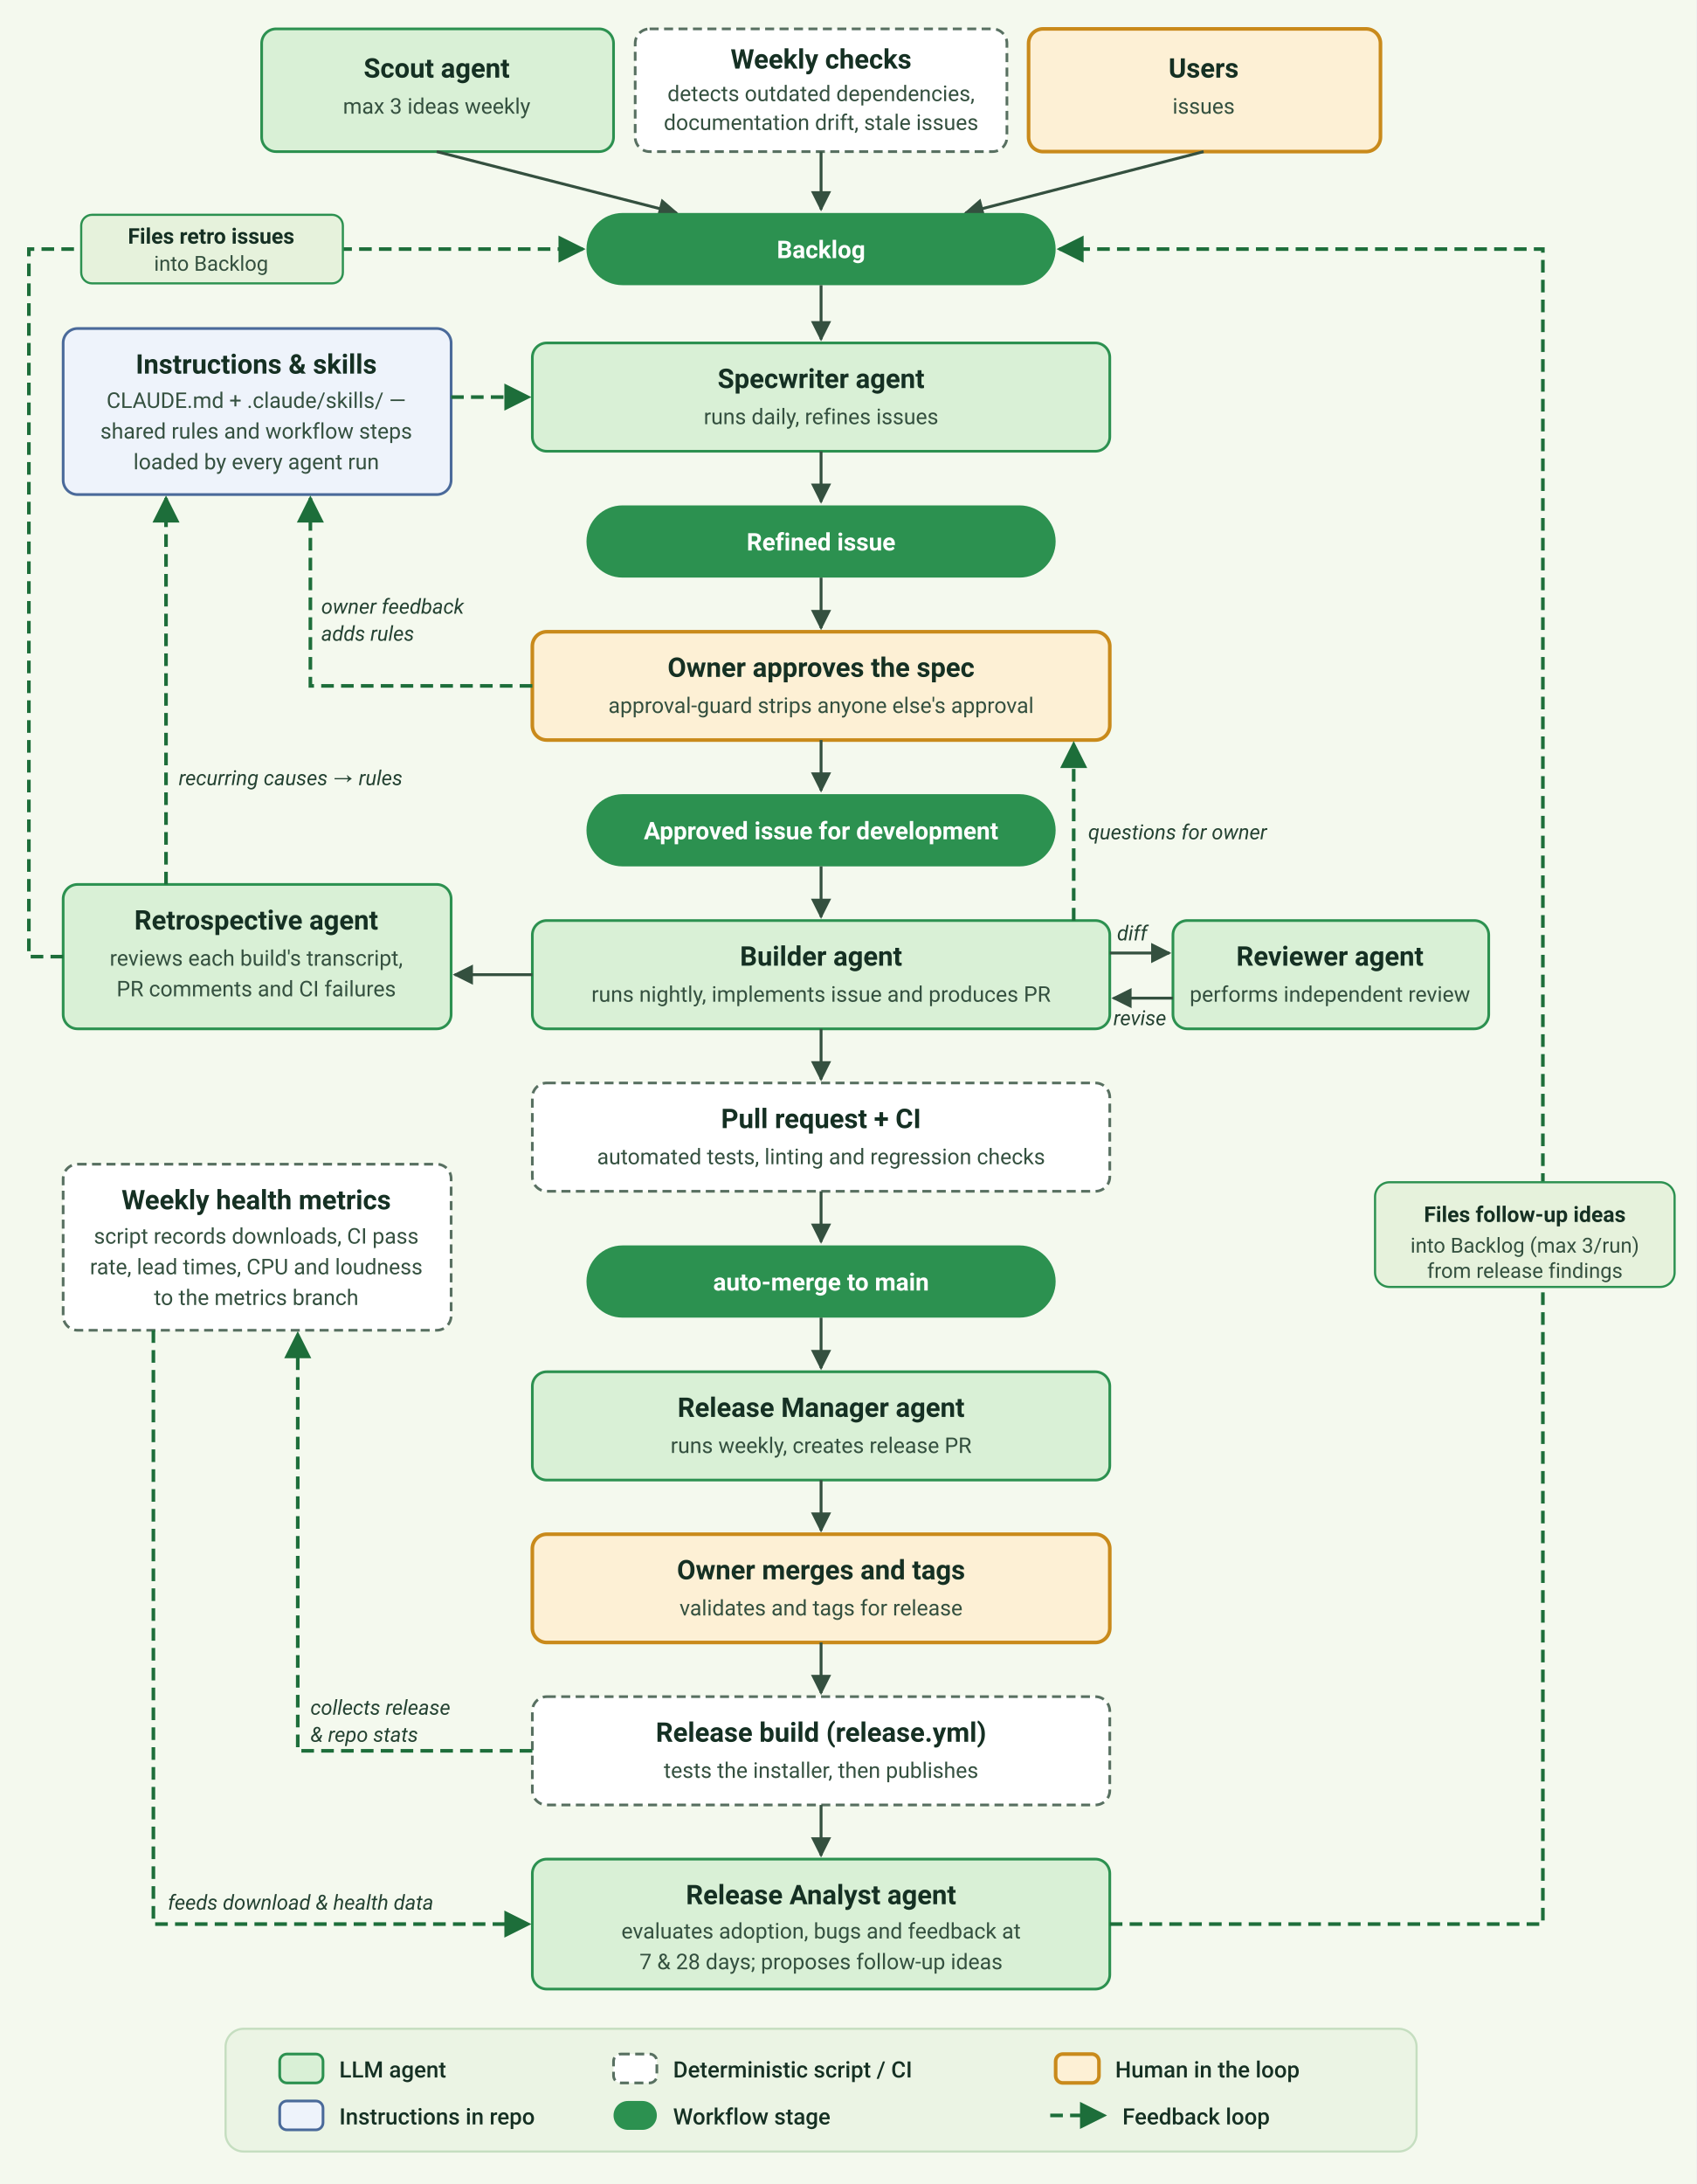
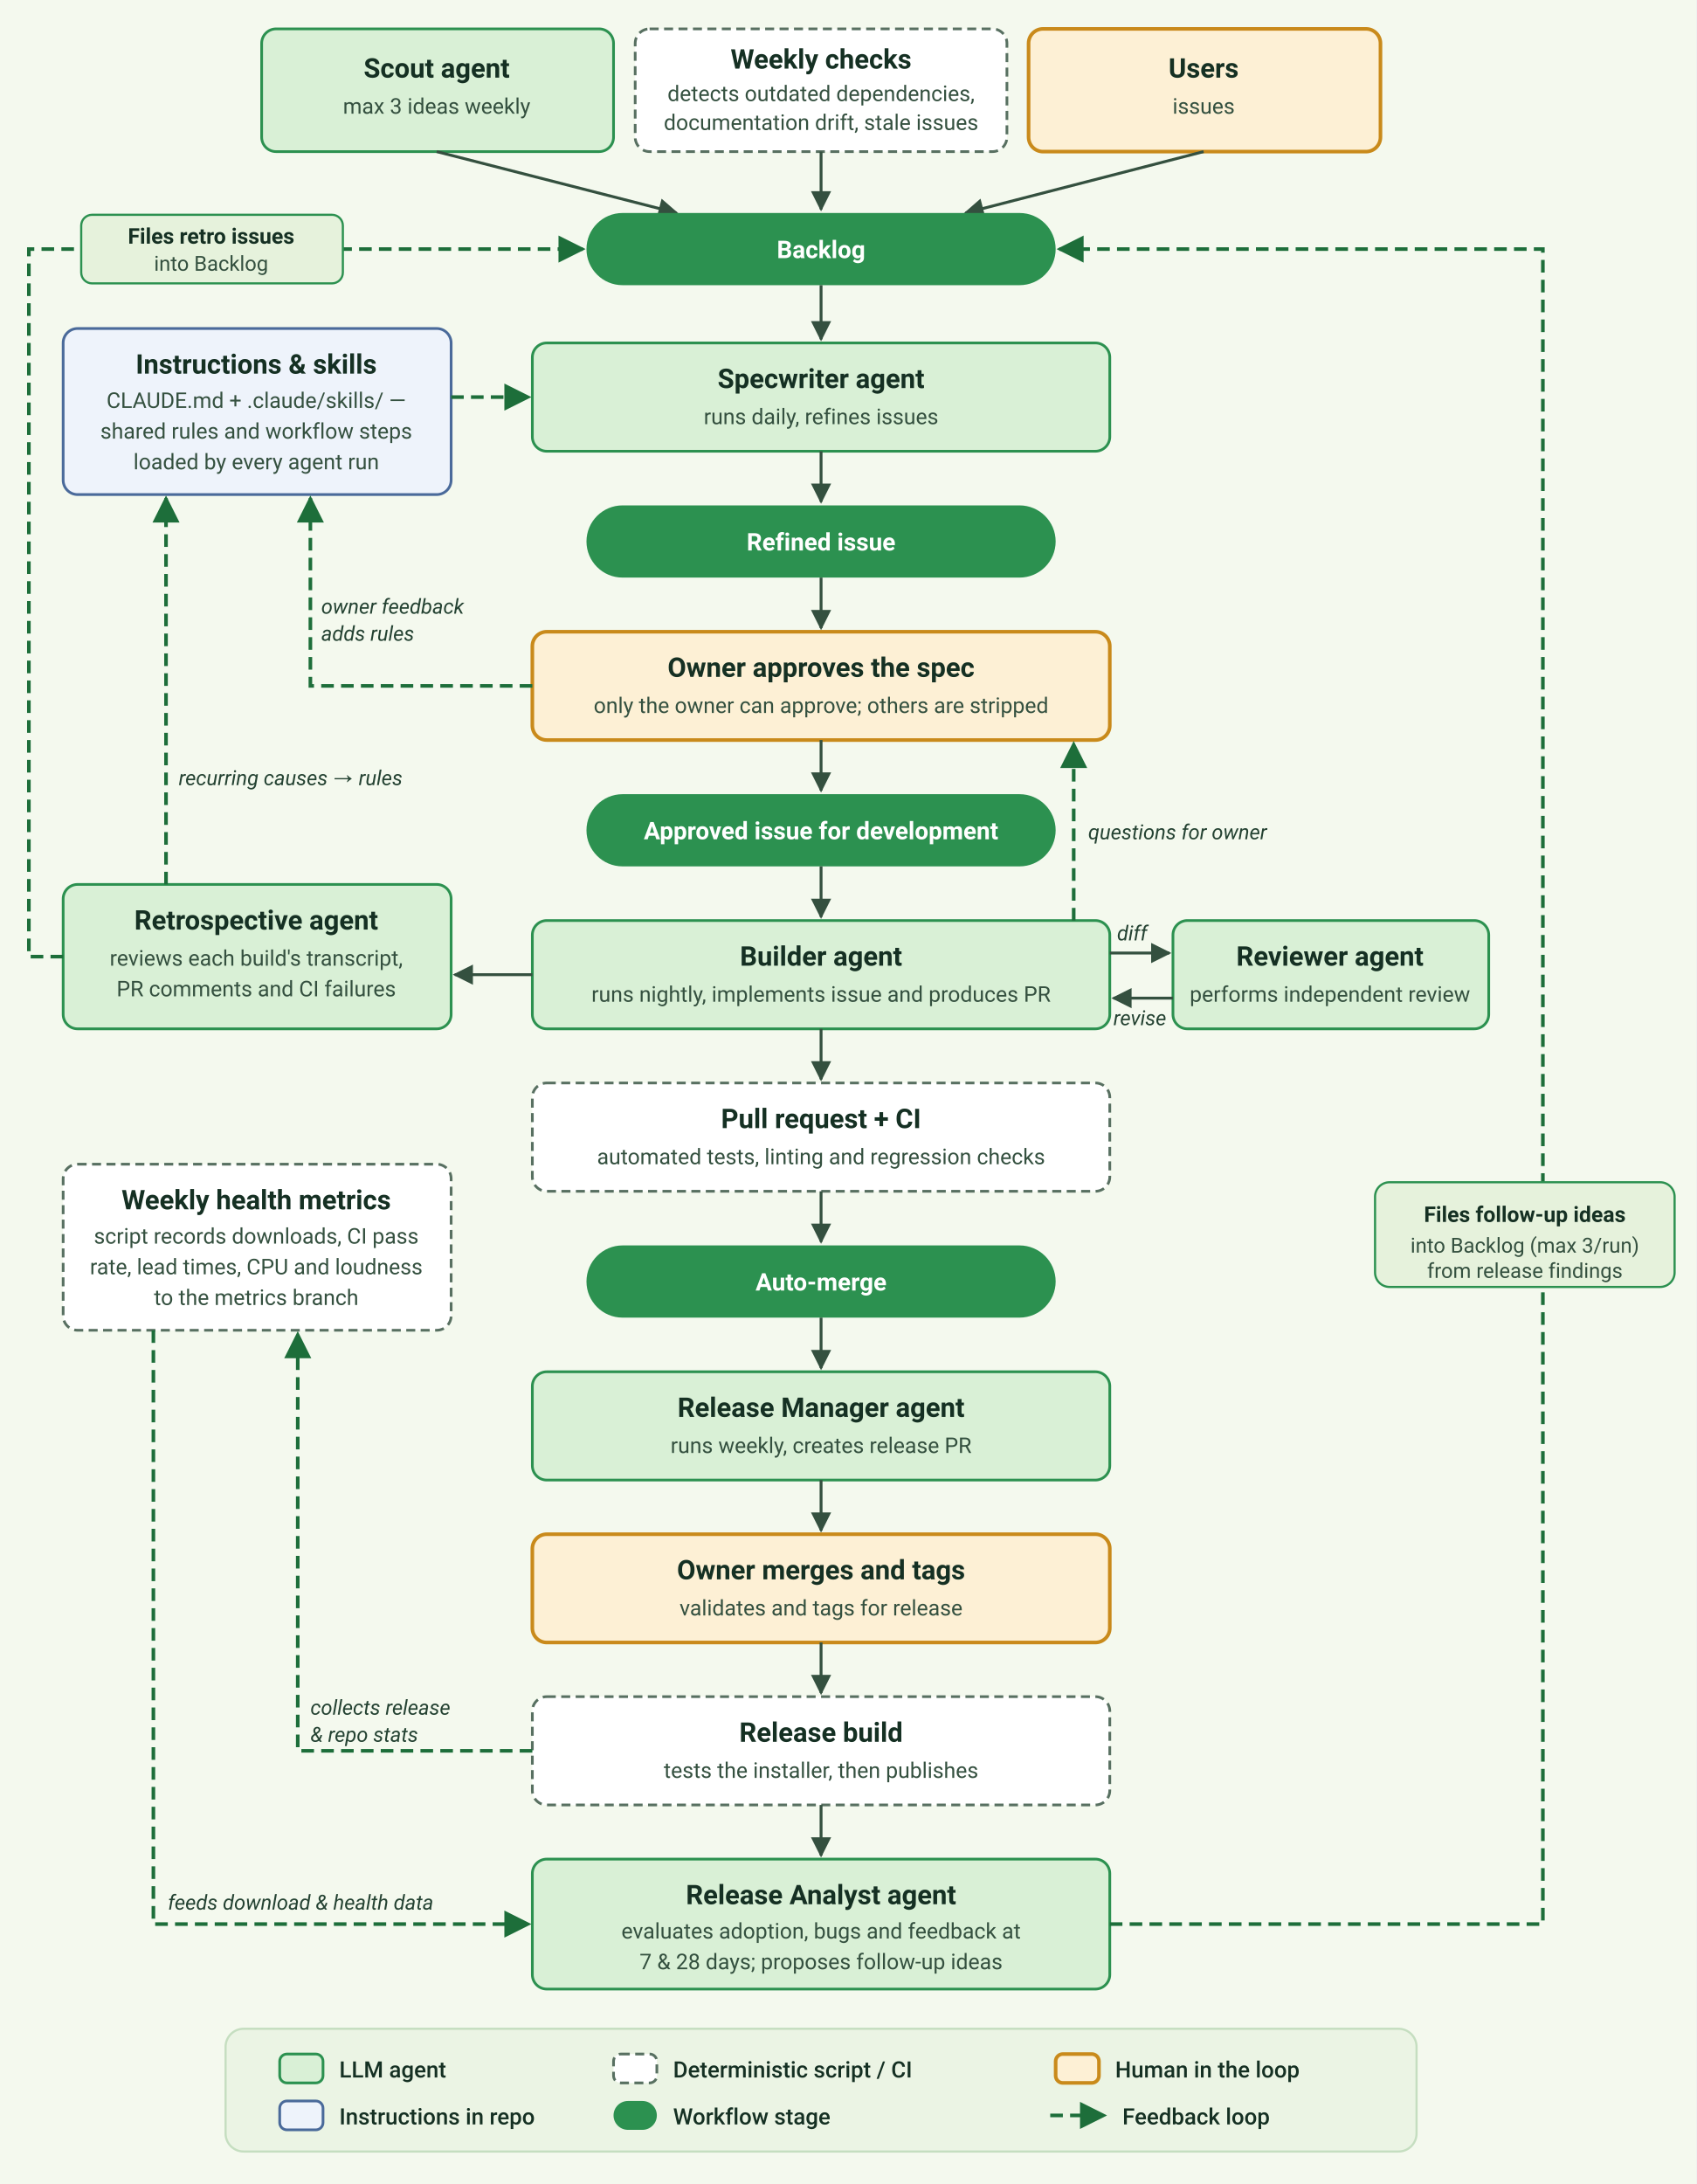
<svg xmlns="http://www.w3.org/2000/svg" viewBox="0 0 940 1210" width="940" height="1210" font-family="-apple-system, BlinkMacSystemFont, 'Segoe UI', Roboto, Helvetica, Arial, sans-serif">
  <defs>
    <marker id="arrow" viewBox="0 0 10 10" refX="9" refY="5" markerWidth="7" markerHeight="7" orient="auto-start-reverse">
      <path d="M0,0 L10,5 L0,10 z" fill="#34503f" />
    </marker>
    <marker id="arrow-loop" viewBox="0 0 10 10" refX="9" refY="5" markerWidth="7.5" markerHeight="7.5" orient="auto-start-reverse">
      <path d="M0,0 L10,5 L0,10 z" fill="#1d6e3a" />
    </marker>
    <style>
      .agent { fill: #d9f0d6; stroke: #2c9150; stroke-width: 1.5; }
      .script { fill: #ffffff; stroke: #587061; stroke-width: 1.5; stroke-dasharray: 5 3; }
      .human { fill: #fdf0d5; stroke: #c98a1b; stroke-width: 2; }
      .file { fill: #eef3fb; stroke: #4a6a9a; stroke-width: 1.5; }
      .state { fill: #2c9150; }
      .callout { fill: #e6f2dc; stroke: #2c9150; stroke-width: 1.2; }
      .legend-box { fill: #ebf4e4; stroke: #c5dec0; stroke-width: 1.2; }
      .t { fill: #153023; font-size: 15px; font-weight: 600; text-anchor: middle; }
      .s { fill: #34503f; font-size: 12px; text-anchor: middle; }
      .st { fill: #ffffff; font-size: 13.5px; font-weight: 600; text-anchor: middle; }
      .ct { fill: #153023; font-size: 12px; font-weight: 600; text-anchor: middle; }
      .cs { fill: #34503f; font-size: 11.5px; text-anchor: middle; }
      .flow { stroke: #34503f; stroke-width: 1.6; fill: none; marker-end: url(#arrow); }
      .loop { stroke: #1d6e3a; stroke-width: 2; fill: none; stroke-dasharray: 7 4; marker-end: url(#arrow-loop); }
      .lbl { fill: #244232; font-size: 11.5px; font-style: italic; }
      .legend { fill: #153023; font-size: 12.5px; font-weight: 500; }
    </style>
  </defs>
  <rect x="0" y="0" width="940" height="1210" fill="#f4f9ee" />
  <rect class="agent" x="145" y="16" width="195" height="68" rx="8" />
  <text class="t" x="242" y="43">Scout agent</text>
  <text class="s" x="242" y="63">max 3 ideas weekly</text>
  <rect class="script" x="352" y="16" width="206" height="68" rx="8" />
  <text class="t" x="455" y="38">Weekly checks</text>
  <text class="s" x="455" y="56">detects outdated dependencies,</text>
  <text class="s" x="455" y="72">documentation drift, stale issues</text>
  <rect class="human" x="570" y="16" width="195" height="68" rx="8" />
  <text class="t" x="667" y="43">Users</text>
  <text class="s" x="667" y="63">issues</text>
  <path class="flow" d="M242,84 L375,118" />
  <path class="flow" d="M455,84 L455,116" />
  <path class="flow" d="M667,84 L535,118" />
  <rect class="state" x="325" y="118" width="260" height="40" rx="20" />
  <text class="st" x="455" y="143">Backlog</text>
  <path class="flow" d="M455,158 L455,188" />
  <rect class="agent" x="295" y="190" width="320" height="60" rx="8" />
  <text class="t" x="455" y="215">Specwriter agent</text>
  <text class="s" x="455" y="235">runs daily, refines issues</text>
  <path class="flow" d="M455,250 L455,278" />
  <rect class="state" x="325" y="280" width="260" height="40" rx="20" />
  <text class="st" x="455" y="305">Refined issue</text>
  <path class="flow" d="M455,320 L455,348" />
  <rect class="human" x="295" y="350" width="320" height="60" rx="8" />
  <text class="t" x="455" y="375">Owner approves the spec</text>
-   <text class="s" x="455" y="395">approval-guard strips anyone else's approval</text>
+   <text class="s" x="455" y="395">only the owner can approve; others are stripped</text>
  <path class="flow" d="M455,410 L455,438" />
  <rect class="state" x="325" y="440" width="260" height="40" rx="20" />
  <text class="st" x="455" y="465">Approved issue for development</text>
  <path class="flow" d="M455,480 L455,508" />
  <rect class="agent" x="295" y="510" width="320" height="60" rx="8" />
  <text class="t" x="455" y="535">Builder agent</text>
  <text class="s" x="455" y="555">runs nightly, implements issue and produces PR</text>
  <path class="loop" d="M595,510 L595,412" />
  <text class="lbl" x="603" y="465">questions for owner</text>
  <rect class="agent" x="650" y="510" width="175" height="60" rx="8" />
  <text class="t" x="737" y="535">Reviewer agent</text>
  <text class="s" x="737" y="555">performs independent review</text>
  <path class="flow" d="M615,528 L648,528" />
  <path class="flow" d="M650,553 L617,553" />
  <text class="lbl" x="619" y="521">diff</text>
  <text class="lbl" x="617" y="568">revise</text>
  <path class="flow" d="M455,570 L455,598" />
  <rect class="script" x="295" y="600" width="320" height="60" rx="8" />
  <text class="t" x="455" y="625">Pull request + CI</text>
  <text class="s" x="455" y="645">automated tests, linting and regression checks</text>
  <path class="flow" d="M455,660 L455,688" />
  <rect class="state" x="325" y="690" width="260" height="40" rx="20" />
-   <text class="st" x="455" y="715">auto-merge to main</text>
+   <text class="st" x="455" y="715">Auto-merge</text>
  <path class="flow" d="M455,730 L455,758" />
  <rect class="agent" x="295" y="760" width="320" height="60" rx="8" />
  <text class="t" x="455" y="785">Release Manager agent</text>
  <text class="s" x="455" y="805">runs weekly, creates release PR</text>
  <path class="flow" d="M455,820 L455,848" />
  <rect class="human" x="295" y="850" width="320" height="60" rx="8" />
  <text class="t" x="455" y="875">Owner merges and tags</text>
  <text class="s" x="455" y="895">validates and tags for release</text>
  <path class="flow" d="M455,910 L455,938" />
  <rect class="script" x="295" y="940" width="320" height="60" rx="8" />
-   <text class="t" x="455" y="965">Release build (release.yml)</text>
+   <text class="t" x="455" y="965">Release build</text>
  <text class="s" x="455" y="985">tests the installer, then publishes</text>
  <path class="flow" d="M455,1000 L455,1028" />
  <rect class="agent" x="295" y="1030" width="320" height="72" rx="8" />
  <text class="t" x="455" y="1055">Release Analyst agent</text>
  <text class="s" x="455" y="1074">evaluates adoption, bugs and feedback at</text>
  <text class="s" x="455" y="1091">7 &amp; 28 days; proposes follow-up ideas</text>
  <path class="loop" d="M615,1066 L855,1066 L855,138 L587,138" />
  <rect class="callout" x="762" y="655" width="166" height="58" rx="8" />
  <text class="ct" x="845" y="677">Files follow-up ideas</text>
  <text class="cs" x="845" y="694">into Backlog (max 3/run)</text>
  <text class="cs" x="845" y="708">from release findings</text>
  <rect class="file" x="35" y="182" width="215" height="92" rx="8" />
  <text class="t" x="142" y="207">Instructions &amp; skills</text>
  <text class="s" x="142" y="226">CLAUDE.md + .claude/skills/ —</text>
  <text class="s" x="142" y="243">shared rules and workflow steps</text>
  <text class="s" x="142" y="260">loaded by every agent run</text>
  <path class="loop" d="M250,220 L293,220" />
  <path class="loop" d="M295,380 L172,380 L172,276" />
  <text class="lbl" x="178" y="340">owner feedback</text>
  <text class="lbl" x="178" y="355">adds rules</text>
  <rect class="agent" x="35" y="490" width="215" height="80" rx="8" />
  <text class="t" x="142" y="515">Retrospective agent</text>
  <text class="s" x="142" y="535">reviews each build's transcript,</text>
  <text class="s" x="142" y="552">PR comments and CI failures</text>
  <path class="flow" d="M295,540 L252,540" />
  <path class="loop" d="M92,490 L92,276" />
  <text class="lbl" x="99" y="435">recurring causes → rules</text>
  <path class="loop" d="M35,530 L16,530 L16,138 L323,138" />
  <rect class="callout" x="45" y="119" width="145" height="38" rx="6" />
  <text class="ct" x="117" y="135">Files retro issues</text>
  <text class="cs" x="117" y="150">into Backlog</text>
  <rect class="script" x="35" y="645" width="215" height="92" rx="8" />
  <text class="t" x="142" y="670">Weekly health metrics</text>
  <text class="s" x="142" y="689">script records downloads, CI pass</text>
  <text class="s" x="142" y="706">rate, lead times, CPU and loudness</text>
  <text class="s" x="142" y="723">to the metrics branch</text>
  <path class="loop" d="M295,970 L165,970 L165,739" />
  <text class="lbl" x="172" y="950">collects release</text>
  <text class="lbl" x="172" y="965">&amp; repo stats</text>
  <path class="loop" d="M85,737 L85,1066 L293,1066" />
  <text class="lbl" x="93" y="1058">feeds download &amp; health data</text>
  <rect class="legend-box" x="125" y="1124" width="660" height="68" rx="10" />
  <rect class="agent" x="155" y="1138" width="24" height="16" rx="4" />
  <text class="legend" x="188" y="1151">LLM agent</text>
  <rect class="script" x="340" y="1138" width="24" height="16" rx="4" />
  <text class="legend" x="373" y="1151">Deterministic script / CI</text>
  <rect class="human" x="585" y="1138" width="24" height="16" rx="4" />
  <text class="legend" x="618" y="1151">Human in the loop</text>
  <rect class="file" x="155" y="1164" width="24" height="16" rx="4" />
  <text class="legend" x="188" y="1177">Instructions in repo</text>
  <rect class="state" x="340" y="1164" width="24" height="16" rx="8" />
  <text class="legend" x="373" y="1177">Workflow stage</text>
  <path class="loop" d="M582,1172 L612,1172" />
  <text class="legend" x="622" y="1177">Feedback loop</text>
</svg>
